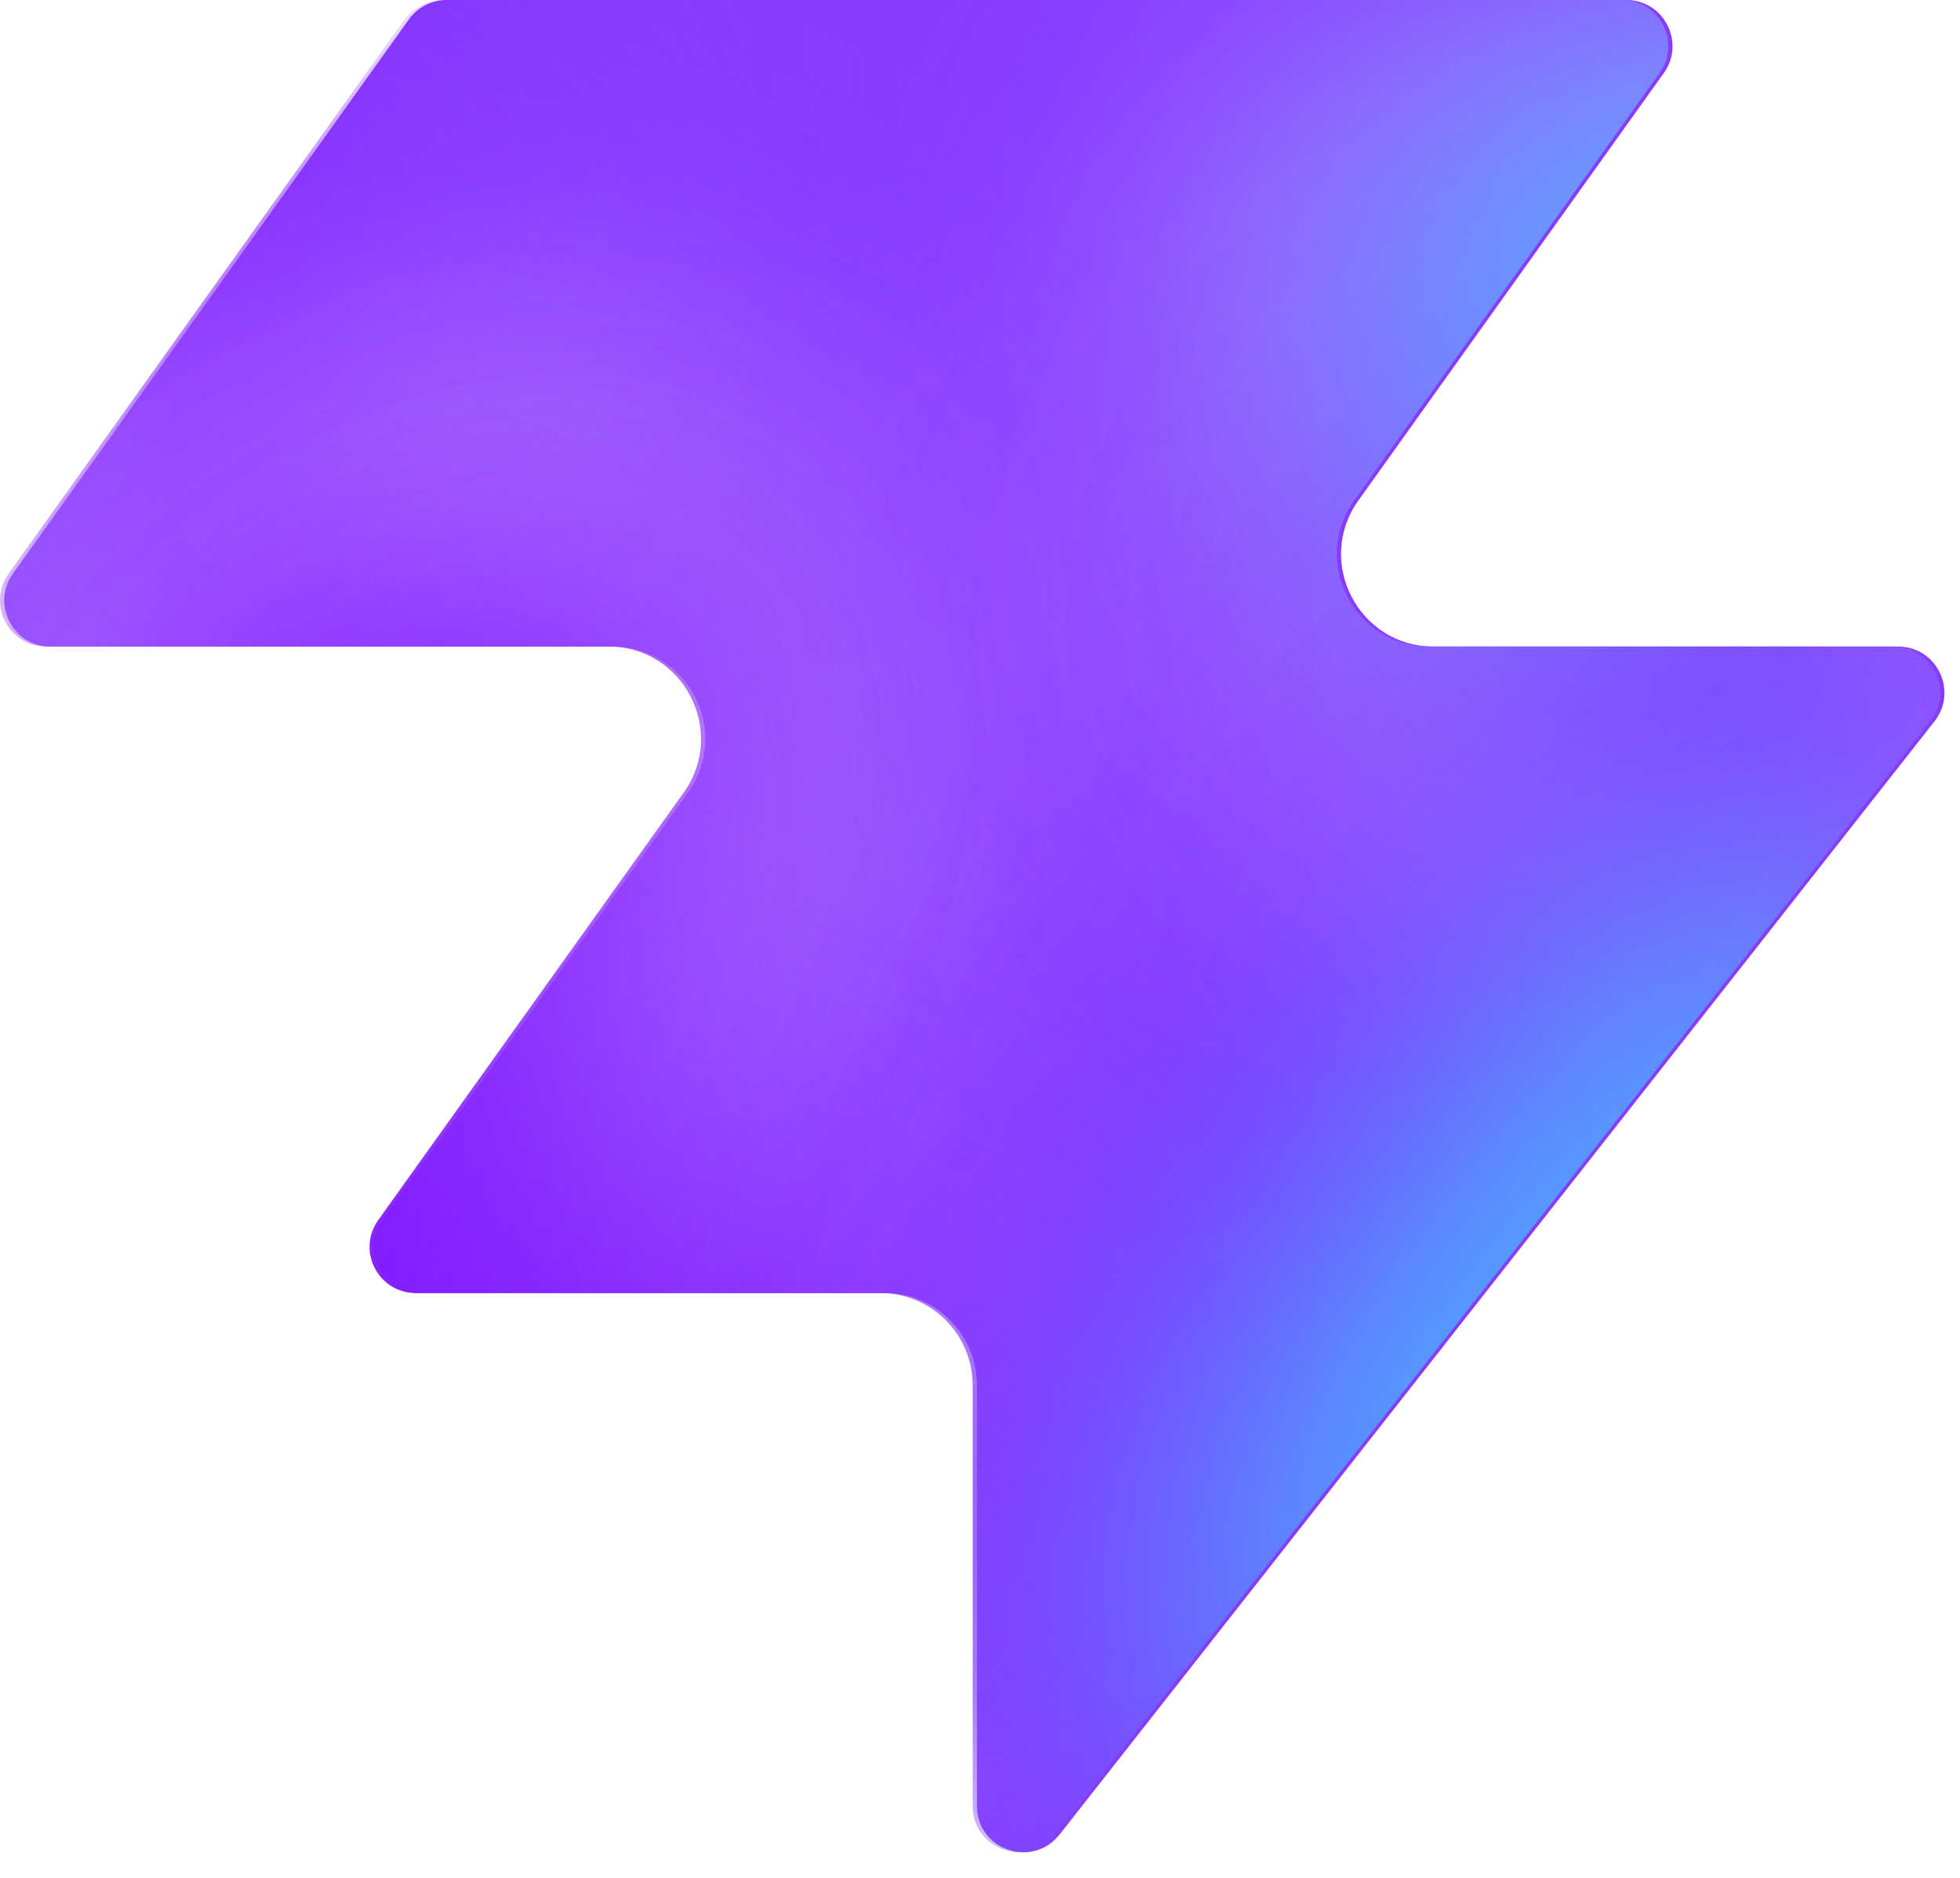
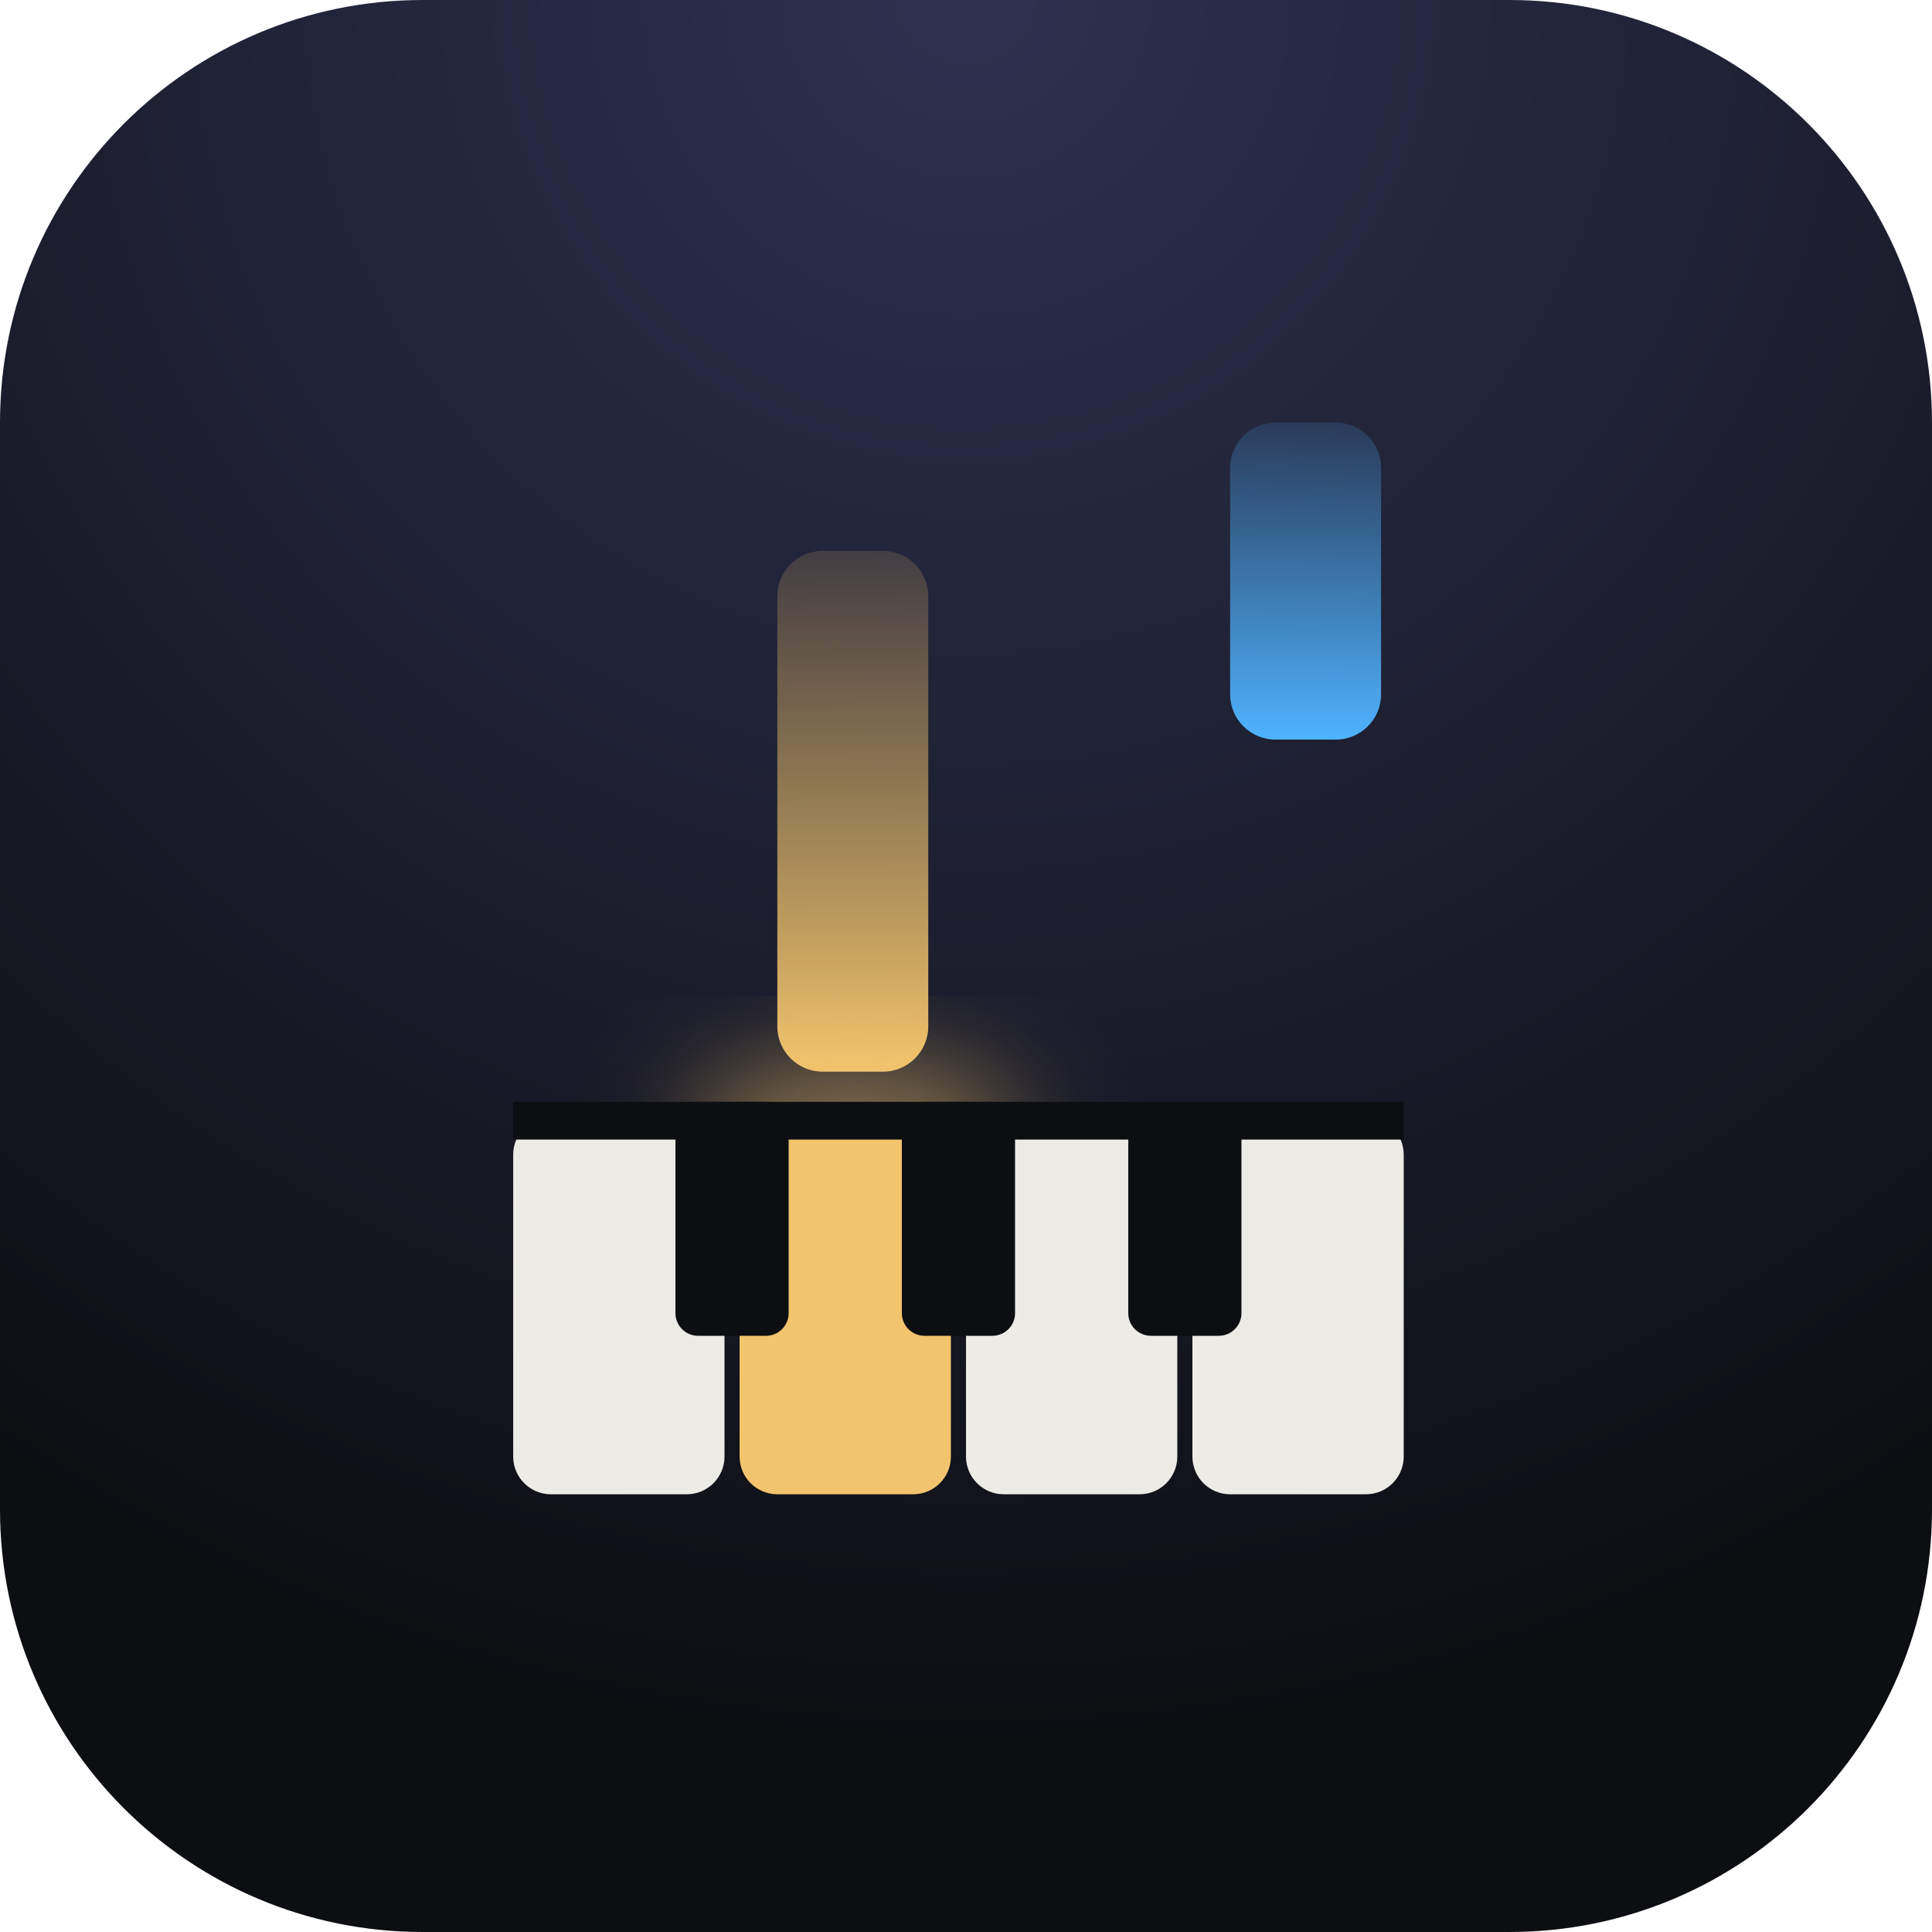
- <svg xmlns="http://www.w3.org/2000/svg" width="48" height="46" fill="none" viewBox="0 0 48 46">
-   <path fill="#863bff" d="M25.946 44.938c-.664.845-2.021.375-2.021-.698V33.937a2.26 2.26 0 0 0-2.262-2.262H10.287c-.92 0-1.456-1.04-.92-1.788l7.48-10.471c1.07-1.497 0-3.578-1.842-3.578H1.237c-.92 0-1.456-1.04-.92-1.788L10.013.474c.214-.297.556-.474.92-.474h28.894c.92 0 1.456 1.04.92 1.788l-7.48 10.471c-1.07 1.498 0 3.579 1.842 3.579h11.377c.943 0 1.473 1.088.89 1.83L25.947 44.94z" style="fill:#863bff;fill:color(display-p3 .525 .23 1);fill-opacity:1" />
-   <mask id="a" width="48" height="46" x="0" y="0" maskUnits="userSpaceOnUse" style="mask-type:alpha">
-     <path fill="#000" d="M25.842 44.938c-.664.844-2.021.375-2.021-.698V33.937a2.26 2.26 0 0 0-2.262-2.262H10.183c-.92 0-1.456-1.04-.92-1.788l7.48-10.471c1.07-1.498 0-3.579-1.842-3.579H1.133c-.92 0-1.456-1.04-.92-1.787L9.91.473c.214-.297.556-.474.92-.474h28.894c.92 0 1.456 1.04.92 1.788l-7.48 10.471c-1.07 1.498 0 3.578 1.842 3.578h11.377c.943 0 1.473 1.088.89 1.832L25.843 44.94z" style="fill:#000;fill-opacity:1" />
-   </mask>
-   <g mask="url(#a)">
-     <g filter="url(#b)">
-       <ellipse cx="5.508" cy="14.704" fill="#ede6ff" rx="5.508" ry="14.704" style="fill:#ede6ff;fill:color(display-p3 .927 .903 1);fill-opacity:1" transform="matrix(.00324 1 1 -.00324 -4.47 31.516)" />
-     </g>
-     <g filter="url(#c)">
-       <ellipse cx="10.399" cy="29.851" fill="#ede6ff" rx="10.399" ry="29.851" style="fill:#ede6ff;fill:color(display-p3 .927 .903 1);fill-opacity:1" transform="matrix(.00324 1 1 -.00324 -39.328 7.883)" />
-     </g>
-     <g filter="url(#d)">
-       <ellipse cx="5.508" cy="30.487" fill="#7e14ff" rx="5.508" ry="30.487" style="fill:#7e14ff;fill:color(display-p3 .492 .077 1);fill-opacity:1" transform="rotate(89.814 -25.913 -14.639)scale(1 -1)" />
-     </g>
-     <g filter="url(#e)">
-       <ellipse cx="5.508" cy="30.599" fill="#7e14ff" rx="5.508" ry="30.599" style="fill:#7e14ff;fill:color(display-p3 .492 .077 1);fill-opacity:1" transform="rotate(89.814 -32.644 -3.334)scale(1 -1)" />
-     </g>
-     <g filter="url(#f)">
-       <ellipse cx="5.508" cy="30.599" fill="#7e14ff" rx="5.508" ry="30.599" style="fill:#7e14ff;fill:color(display-p3 .492 .077 1);fill-opacity:1" transform="matrix(.00324 1 1 -.00324 -34.34 30.47)" />
-     </g>
-     <g filter="url(#g)">
-       <ellipse cx="14.072" cy="22.078" fill="#ede6ff" rx="14.072" ry="22.078" style="fill:#ede6ff;fill:color(display-p3 .927 .903 1);fill-opacity:1" transform="rotate(93.35 24.506 48.493)scale(-1 1)" />
-     </g>
-     <g filter="url(#h)">
-       <ellipse cx="3.47" cy="21.501" fill="#7e14ff" rx="3.47" ry="21.501" style="fill:#7e14ff;fill:color(display-p3 .492 .077 1);fill-opacity:1" transform="rotate(89.009 28.708 47.59)scale(-1 1)" />
-     </g>
-     <g filter="url(#i)">
-       <ellipse cx="3.47" cy="21.501" fill="#7e14ff" rx="3.47" ry="21.501" style="fill:#7e14ff;fill:color(display-p3 .492 .077 1);fill-opacity:1" transform="rotate(89.009 28.708 47.59)scale(-1 1)" />
-     </g>
-     <g filter="url(#j)">
-       <ellipse cx=".387" cy="8.972" fill="#7e14ff" rx="4.407" ry="29.108" style="fill:#7e14ff;fill:color(display-p3 .492 .077 1);fill-opacity:1" transform="rotate(39.51 .387 8.972)" />
-     </g>
-     <g filter="url(#k)">
-       <ellipse cx="47.523" cy="-6.092" fill="#7e14ff" rx="4.407" ry="29.108" style="fill:#7e14ff;fill:color(display-p3 .492 .077 1);fill-opacity:1" transform="rotate(37.892 47.523 -6.092)" />
-     </g>
-     <g filter="url(#l)">
-       <ellipse cx="41.412" cy="6.333" fill="#47bfff" rx="5.971" ry="9.665" style="fill:#47bfff;fill:color(display-p3 .28 .748 1);fill-opacity:1" transform="rotate(37.892 41.412 6.333)" />
-     </g>
-     <g filter="url(#m)">
-       <ellipse cx="-1.879" cy="38.332" fill="#7e14ff" rx="4.407" ry="29.108" style="fill:#7e14ff;fill:color(display-p3 .492 .077 1);fill-opacity:1" transform="rotate(37.892 -1.88 38.332)" />
-     </g>
-     <g filter="url(#n)">
-       <ellipse cx="-1.879" cy="38.332" fill="#7e14ff" rx="4.407" ry="29.108" style="fill:#7e14ff;fill:color(display-p3 .492 .077 1);fill-opacity:1" transform="rotate(37.892 -1.88 38.332)" />
-     </g>
-     <g filter="url(#o)">
-       <ellipse cx="35.651" cy="29.907" fill="#7e14ff" rx="4.407" ry="29.108" style="fill:#7e14ff;fill:color(display-p3 .492 .077 1);fill-opacity:1" transform="rotate(37.892 35.651 29.907)" />
-     </g>
-     <g filter="url(#p)">
-       <ellipse cx="38.418" cy="32.4" fill="#47bfff" rx="5.971" ry="15.297" style="fill:#47bfff;fill:color(display-p3 .28 .748 1);fill-opacity:1" transform="rotate(37.892 38.418 32.4)" />
-     </g>
-   </g>
+ <svg xmlns="http://www.w3.org/2000/svg" viewBox="0 0 512 512">
  <defs>
-     <filter id="b" width="60.045" height="41.654" x="-19.77" y="16.149" color-interpolation-filters="sRGB" filterUnits="userSpaceOnUse">
-       <feFlood flood-opacity="0" result="BackgroundImageFix" />
-       <feBlend in="SourceGraphic" in2="BackgroundImageFix" result="shape" />
-       <feGaussianBlur result="effect1_foregroundBlur_2002_17158" stdDeviation="7.659" />
-     </filter>
-     <filter id="c" width="90.34" height="51.437" x="-54.613" y="-7.533" color-interpolation-filters="sRGB" filterUnits="userSpaceOnUse">
-       <feFlood flood-opacity="0" result="BackgroundImageFix" />
-       <feBlend in="SourceGraphic" in2="BackgroundImageFix" result="shape" />
-       <feGaussianBlur result="effect1_foregroundBlur_2002_17158" stdDeviation="7.659" />
-     </filter>
-     <filter id="d" width="79.355" height="29.4" x="-49.64" y="2.03" color-interpolation-filters="sRGB" filterUnits="userSpaceOnUse">
-       <feFlood flood-opacity="0" result="BackgroundImageFix" />
-       <feBlend in="SourceGraphic" in2="BackgroundImageFix" result="shape" />
-       <feGaussianBlur result="effect1_foregroundBlur_2002_17158" stdDeviation="4.596" />
-     </filter>
-     <filter id="e" width="79.579" height="29.4" x="-45.045" y="20.029" color-interpolation-filters="sRGB" filterUnits="userSpaceOnUse">
-       <feFlood flood-opacity="0" result="BackgroundImageFix" />
-       <feBlend in="SourceGraphic" in2="BackgroundImageFix" result="shape" />
-       <feGaussianBlur result="effect1_foregroundBlur_2002_17158" stdDeviation="4.596" />
-     </filter>
-     <filter id="f" width="79.579" height="29.4" x="-43.513" y="21.178" color-interpolation-filters="sRGB" filterUnits="userSpaceOnUse">
-       <feFlood flood-opacity="0" result="BackgroundImageFix" />
-       <feBlend in="SourceGraphic" in2="BackgroundImageFix" result="shape" />
-       <feGaussianBlur result="effect1_foregroundBlur_2002_17158" stdDeviation="4.596" />
-     </filter>
-     <filter id="g" width="74.749" height="58.852" x="15.756" y="-17.901" color-interpolation-filters="sRGB" filterUnits="userSpaceOnUse">
-       <feFlood flood-opacity="0" result="BackgroundImageFix" />
-       <feBlend in="SourceGraphic" in2="BackgroundImageFix" result="shape" />
-       <feGaussianBlur result="effect1_foregroundBlur_2002_17158" stdDeviation="7.659" />
-     </filter>
-     <filter id="h" width="61.377" height="25.362" x="23.548" y="2.284" color-interpolation-filters="sRGB" filterUnits="userSpaceOnUse">
-       <feFlood flood-opacity="0" result="BackgroundImageFix" />
-       <feBlend in="SourceGraphic" in2="BackgroundImageFix" result="shape" />
-       <feGaussianBlur result="effect1_foregroundBlur_2002_17158" stdDeviation="4.596" />
-     </filter>
-     <filter id="i" width="61.377" height="25.362" x="23.548" y="2.284" color-interpolation-filters="sRGB" filterUnits="userSpaceOnUse">
-       <feFlood flood-opacity="0" result="BackgroundImageFix" />
-       <feBlend in="SourceGraphic" in2="BackgroundImageFix" result="shape" />
-       <feGaussianBlur result="effect1_foregroundBlur_2002_17158" stdDeviation="4.596" />
-     </filter>
-     <filter id="j" width="56.045" height="63.649" x="-27.636" y="-22.853" color-interpolation-filters="sRGB" filterUnits="userSpaceOnUse">
-       <feFlood flood-opacity="0" result="BackgroundImageFix" />
-       <feBlend in="SourceGraphic" in2="BackgroundImageFix" result="shape" />
-       <feGaussianBlur result="effect1_foregroundBlur_2002_17158" stdDeviation="4.596" />
-     </filter>
-     <filter id="k" width="54.814" height="64.646" x="20.116" y="-38.415" color-interpolation-filters="sRGB" filterUnits="userSpaceOnUse">
-       <feFlood flood-opacity="0" result="BackgroundImageFix" />
-       <feBlend in="SourceGraphic" in2="BackgroundImageFix" result="shape" />
-       <feGaussianBlur result="effect1_foregroundBlur_2002_17158" stdDeviation="4.596" />
-     </filter>
-     <filter id="l" width="33.541" height="35.313" x="24.641" y="-11.323" color-interpolation-filters="sRGB" filterUnits="userSpaceOnUse">
-       <feFlood flood-opacity="0" result="BackgroundImageFix" />
-       <feBlend in="SourceGraphic" in2="BackgroundImageFix" result="shape" />
-       <feGaussianBlur result="effect1_foregroundBlur_2002_17158" stdDeviation="4.596" />
-     </filter>
-     <filter id="m" width="54.814" height="64.646" x="-29.286" y="6.009" color-interpolation-filters="sRGB" filterUnits="userSpaceOnUse">
-       <feFlood flood-opacity="0" result="BackgroundImageFix" />
-       <feBlend in="SourceGraphic" in2="BackgroundImageFix" result="shape" />
-       <feGaussianBlur result="effect1_foregroundBlur_2002_17158" stdDeviation="4.596" />
-     </filter>
-     <filter id="n" width="54.814" height="64.646" x="-29.286" y="6.009" color-interpolation-filters="sRGB" filterUnits="userSpaceOnUse">
-       <feFlood flood-opacity="0" result="BackgroundImageFix" />
-       <feBlend in="SourceGraphic" in2="BackgroundImageFix" result="shape" />
-       <feGaussianBlur result="effect1_foregroundBlur_2002_17158" stdDeviation="4.596" />
-     </filter>
-     <filter id="o" width="54.814" height="64.646" x="8.244" y="-2.416" color-interpolation-filters="sRGB" filterUnits="userSpaceOnUse">
-       <feFlood flood-opacity="0" result="BackgroundImageFix" />
-       <feBlend in="SourceGraphic" in2="BackgroundImageFix" result="shape" />
-       <feGaussianBlur result="effect1_foregroundBlur_2002_17158" stdDeviation="4.596" />
-     </filter>
-     <filter id="p" width="39.409" height="43.623" x="18.713" y="10.588" color-interpolation-filters="sRGB" filterUnits="userSpaceOnUse">
-       <feFlood flood-opacity="0" result="BackgroundImageFix" />
-       <feBlend in="SourceGraphic" in2="BackgroundImageFix" result="shape" />
-       <feGaussianBlur result="effect1_foregroundBlur_2002_17158" stdDeviation="4.596" />
+     <radialGradient id="g" cx="50%" cy="0%" r="90%">
+       <stop offset="0" stop-color="#2e3150" />
+       <stop offset="1" stop-color="#0d0e12" />
+     </radialGradient>
+     <linearGradient id="n" x1="0" y1="1" x2="0" y2="0">
+       <stop offset="0" stop-color="#f2c46d" />
+       <stop offset="1" stop-color="#f2c46d" stop-opacity="0.15" />
+     </linearGradient>
+     <linearGradient id="b" x1="0" y1="1" x2="0" y2="0">
+       <stop offset="0" stop-color="#4fb3ff" />
+       <stop offset="1" stop-color="#4fb3ff" stop-opacity="0.15" />
+     </linearGradient>
+     <filter id="glow" x="-50%" y="-50%" width="200%" height="200%">
+       <feGaussianBlur stdDeviation="14" />
    </filter>
  </defs>
+   <rect width="512" height="512" rx="112" fill="url(#g)" />
+   <rect x="206" y="146" width="40" height="138" rx="12" fill="url(#n)" />
+   <rect x="326" y="112" width="40" height="84" rx="12" fill="url(#b)" />
+   <ellipse cx="226" cy="300" rx="44" ry="18" fill="#f2c46d" opacity="0.55" filter="url(#glow)" />
+   <rect x="136" y="296" width="56" height="100" rx="10" fill="#ecebe6" />
+   <rect x="196" y="296" width="56" height="100" rx="10" fill="#f2c46d" />
+   <rect x="256" y="296" width="56" height="100" rx="10" fill="#ecebe6" />
+   <rect x="316" y="296" width="56" height="100" rx="10" fill="#ecebe6" />
+   <rect x="136" y="292" width="236" height="10" fill="#0d0e12" />
+   <rect x="179" y="292" width="30" height="62" rx="6" fill="#0d0e12" />
+   <rect x="239" y="292" width="30" height="62" rx="6" fill="#0d0e12" />
+   <rect x="299" y="292" width="30" height="62" rx="6" fill="#0d0e12" />
</svg>
